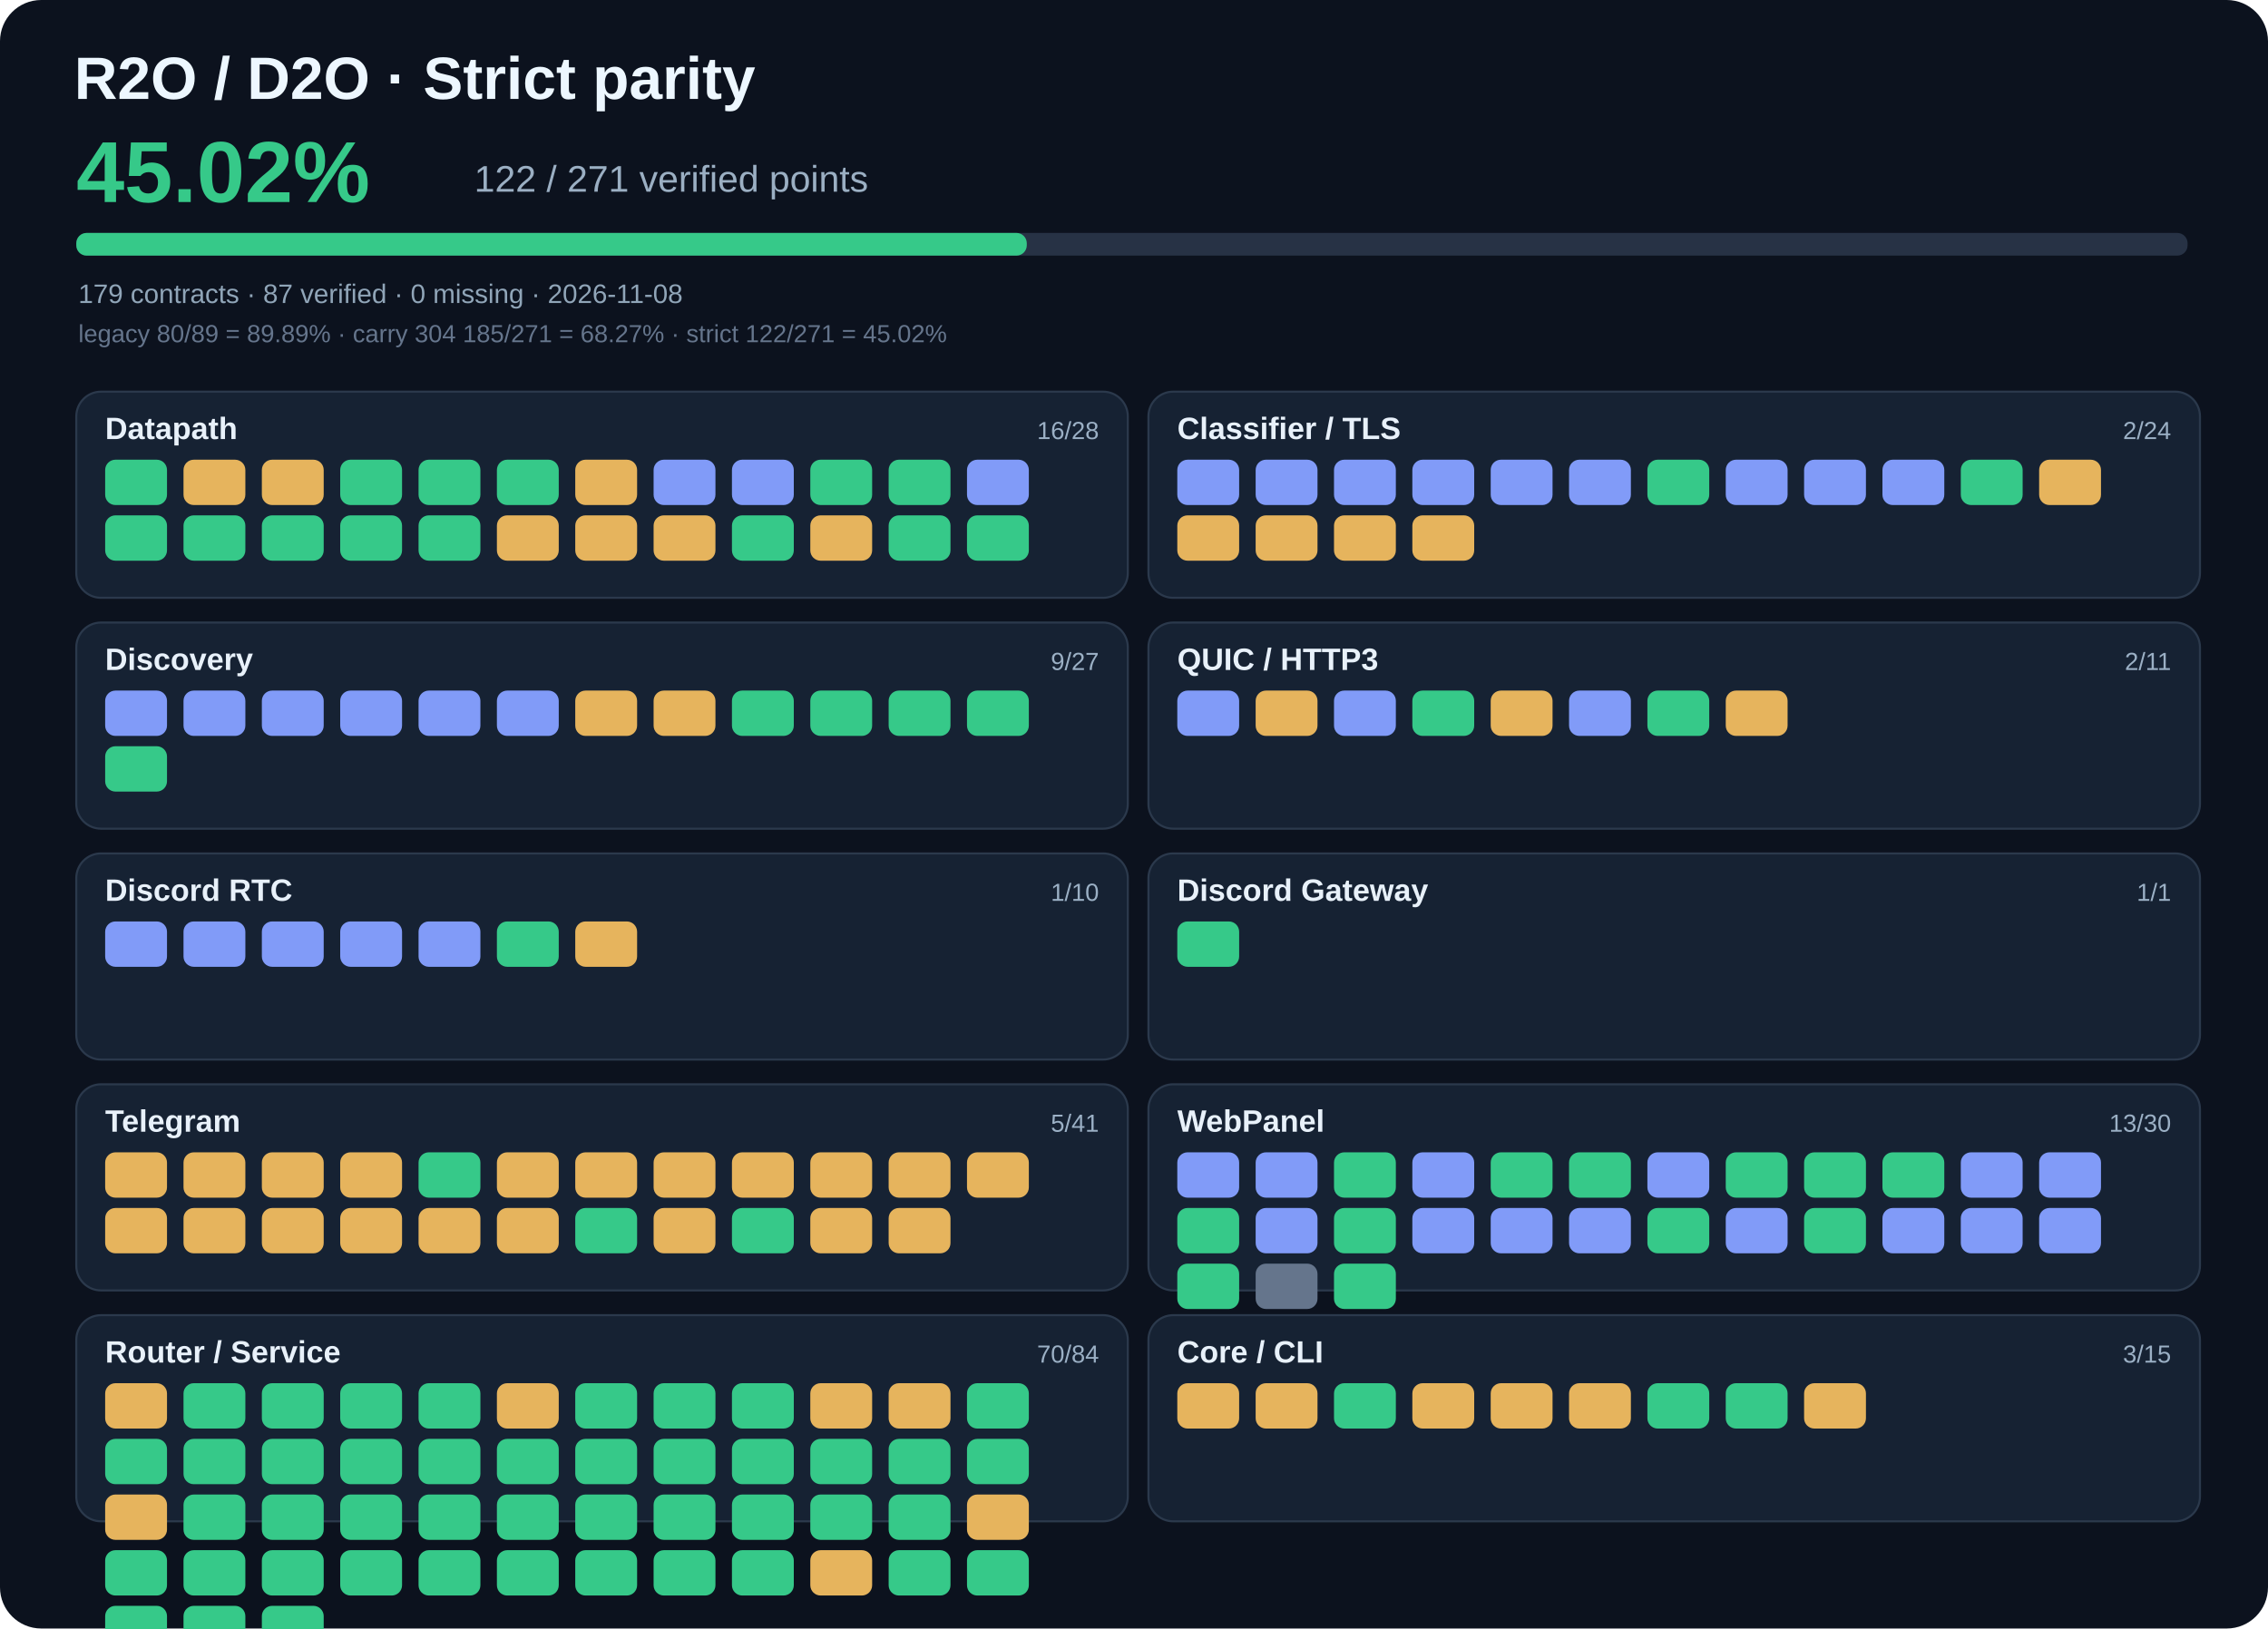
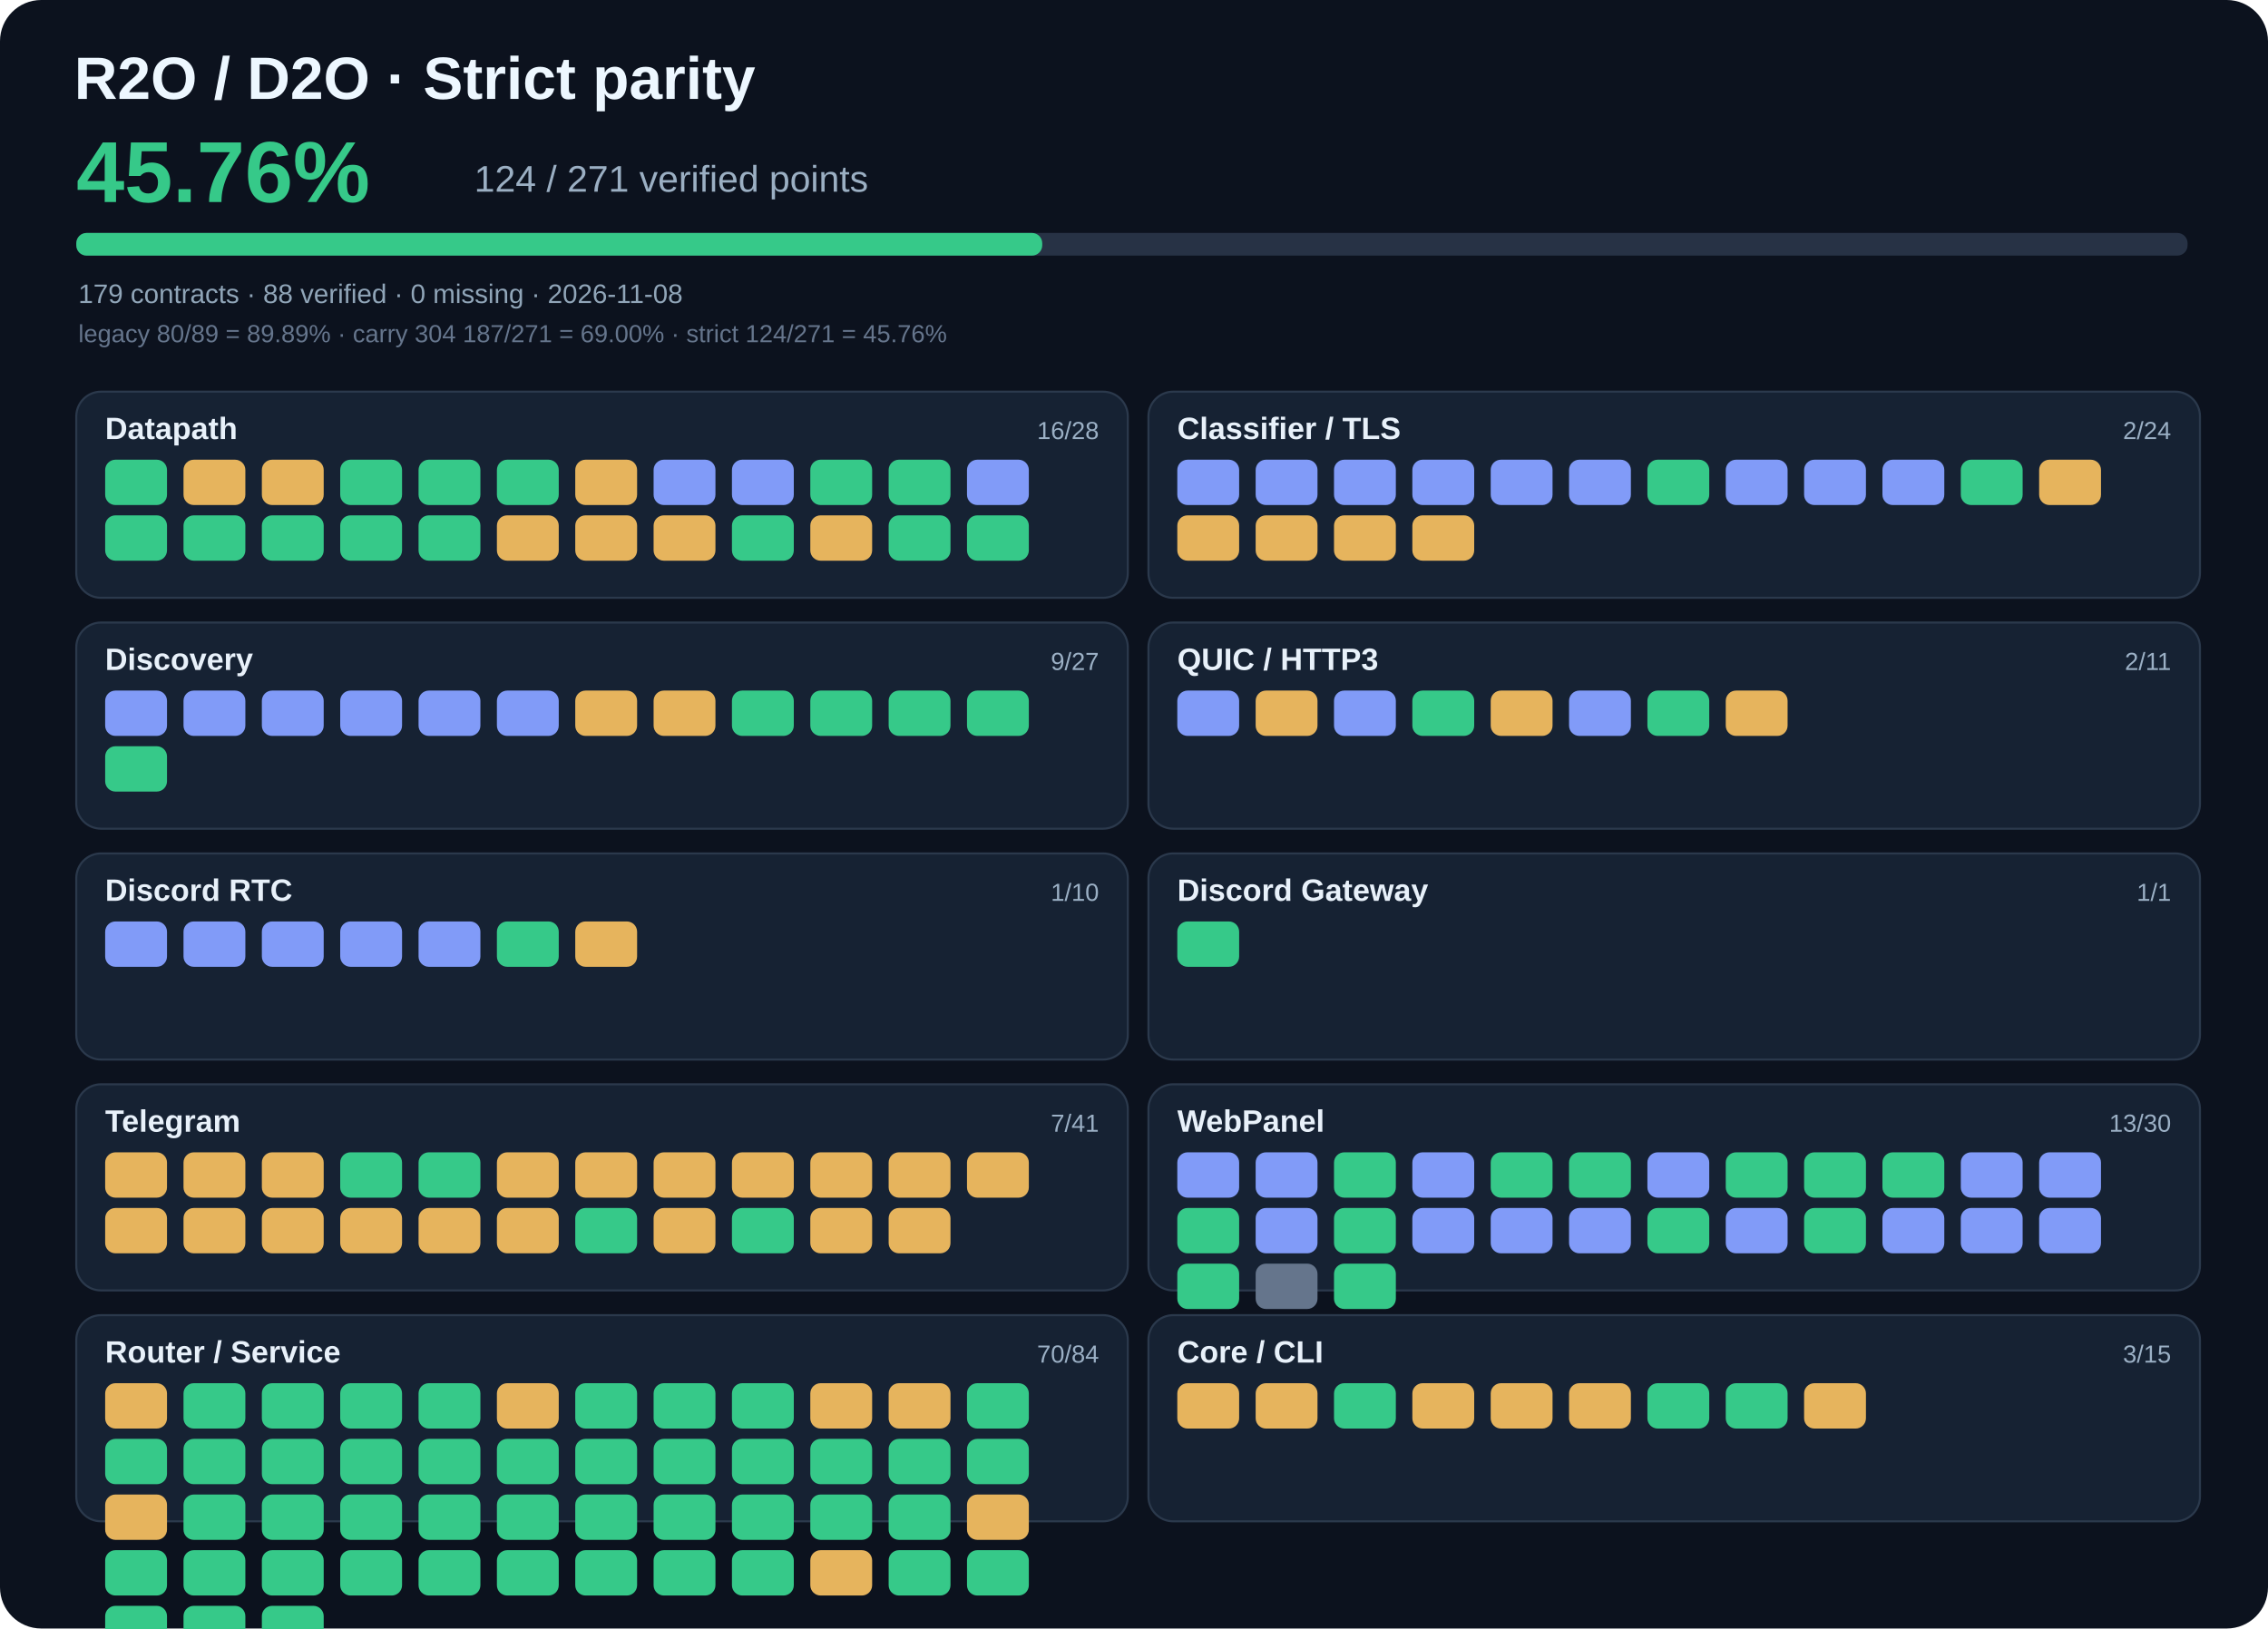
- <svg xmlns="http://www.w3.org/2000/svg" viewBox="0 0 1100 790" width="1100" height="790" role="img" aria-label="R2O strict parity 45.02%">
+ <svg xmlns="http://www.w3.org/2000/svg" viewBox="0 0 1100 790" width="1100" height="790" role="img" aria-label="R2O strict parity 45.76%">
  <rect width="1100" height="790" rx="20" fill="#0c121e" />
  <text x="36" y="48" fill="#edf7ff" font-family="Arial,sans-serif" font-size="29" font-weight="700">R2O / D2O · Strict parity</text>
-   <text x="37" y="98" fill="#36c989" font-family="Arial,sans-serif" font-size="42" font-weight="700">45.02%</text>
-   <text x="230" y="93" fill="#9bafc3" font-family="Arial,sans-serif" font-size="18">122 / 271 verified points</text>
+   <text x="37" y="98" fill="#36c989" font-family="Arial,sans-serif" font-size="42" font-weight="700">45.76%</text>
+   <text x="230" y="93" fill="#9bafc3" font-family="Arial,sans-serif" font-size="18">124 / 271 verified points</text>
  <rect x="37" y="113" width="1024" height="11" rx="5" fill="#273245" />
-   <rect x="37" y="113" width="461.0" height="11" rx="5" fill="#36c989" />
-   <text x="38" y="147" fill="#90a5b8" font-family="Arial,sans-serif" font-size="13">179 contracts · 87 verified · 0 missing · 2026-11-08</text>
-   <text x="38" y="166" fill="#65758c" font-family="Arial,sans-serif" font-size="12">legacy 80/89 = 89.89% · carry 304 185/271 = 68.27% · strict 122/271 = 45.02%</text>
+   <rect x="37" y="113" width="468.5" height="11" rx="5" fill="#36c989" />
+   <text x="38" y="147" fill="#90a5b8" font-family="Arial,sans-serif" font-size="13">179 contracts · 88 verified · 0 missing · 2026-11-08</text>
+   <text x="38" y="166" fill="#65758c" font-family="Arial,sans-serif" font-size="12">legacy 80/89 = 89.89% · carry 304 187/271 = 69.00% · strict 124/271 = 45.76%</text>
  <rect x="37" y="190" width="510" height="100" rx="12" fill="#162233" stroke="#2b394c" />
  <text x="51" y="213" fill="#e8f1fa" font-family="Arial,sans-serif" font-size="15" font-weight="700">Datapath</text>
  <text x="533" y="213" text-anchor="end" fill="#9bb0c5" font-family="Arial,sans-serif" font-size="12">16/28</text>
  <rect x="51" y="223" width="30" height="22" rx="5" fill="#36c989" />
  <rect x="89" y="223" width="30" height="22" rx="5" fill="#e6b45d" />
  <rect x="127" y="223" width="30" height="22" rx="5" fill="#e6b45d" />
  <rect x="165" y="223" width="30" height="22" rx="5" fill="#36c989" />
  <rect x="203" y="223" width="30" height="22" rx="5" fill="#36c989" />
  <rect x="241" y="223" width="30" height="22" rx="5" fill="#36c989" />
  <rect x="279" y="223" width="30" height="22" rx="5" fill="#e6b45d" />
  <rect x="317" y="223" width="30" height="22" rx="5" fill="#819bf8" />
  <rect x="355" y="223" width="30" height="22" rx="5" fill="#819bf8" />
  <rect x="393" y="223" width="30" height="22" rx="5" fill="#36c989" />
  <rect x="431" y="223" width="30" height="22" rx="5" fill="#36c989" />
  <rect x="469" y="223" width="30" height="22" rx="5" fill="#819bf8" />
  <rect x="51" y="250" width="30" height="22" rx="5" fill="#36c989" />
  <rect x="89" y="250" width="30" height="22" rx="5" fill="#36c989" />
  <rect x="127" y="250" width="30" height="22" rx="5" fill="#36c989" />
  <rect x="165" y="250" width="30" height="22" rx="5" fill="#36c989" />
  <rect x="203" y="250" width="30" height="22" rx="5" fill="#36c989" />
  <rect x="241" y="250" width="30" height="22" rx="5" fill="#e6b45d" />
  <rect x="279" y="250" width="30" height="22" rx="5" fill="#e6b45d" />
  <rect x="317" y="250" width="30" height="22" rx="5" fill="#e6b45d" />
  <rect x="355" y="250" width="30" height="22" rx="5" fill="#36c989" />
  <rect x="393" y="250" width="30" height="22" rx="5" fill="#e6b45d" />
  <rect x="431" y="250" width="30" height="22" rx="5" fill="#36c989" />
  <rect x="469" y="250" width="30" height="22" rx="5" fill="#36c989" />
  <rect x="557" y="190" width="510" height="100" rx="12" fill="#162233" stroke="#2b394c" />
  <text x="571" y="213" fill="#e8f1fa" font-family="Arial,sans-serif" font-size="15" font-weight="700">Classifier / TLS</text>
  <text x="1053" y="213" text-anchor="end" fill="#9bb0c5" font-family="Arial,sans-serif" font-size="12">2/24</text>
  <rect x="571" y="223" width="30" height="22" rx="5" fill="#819bf8" />
  <rect x="609" y="223" width="30" height="22" rx="5" fill="#819bf8" />
  <rect x="647" y="223" width="30" height="22" rx="5" fill="#819bf8" />
  <rect x="685" y="223" width="30" height="22" rx="5" fill="#819bf8" />
  <rect x="723" y="223" width="30" height="22" rx="5" fill="#819bf8" />
  <rect x="761" y="223" width="30" height="22" rx="5" fill="#819bf8" />
  <rect x="799" y="223" width="30" height="22" rx="5" fill="#36c989" />
  <rect x="837" y="223" width="30" height="22" rx="5" fill="#819bf8" />
  <rect x="875" y="223" width="30" height="22" rx="5" fill="#819bf8" />
  <rect x="913" y="223" width="30" height="22" rx="5" fill="#819bf8" />
  <rect x="951" y="223" width="30" height="22" rx="5" fill="#36c989" />
  <rect x="989" y="223" width="30" height="22" rx="5" fill="#e6b45d" />
  <rect x="571" y="250" width="30" height="22" rx="5" fill="#e6b45d" />
  <rect x="609" y="250" width="30" height="22" rx="5" fill="#e6b45d" />
  <rect x="647" y="250" width="30" height="22" rx="5" fill="#e6b45d" />
  <rect x="685" y="250" width="30" height="22" rx="5" fill="#e6b45d" />
  <rect x="37" y="302" width="510" height="100" rx="12" fill="#162233" stroke="#2b394c" />
  <text x="51" y="325" fill="#e8f1fa" font-family="Arial,sans-serif" font-size="15" font-weight="700">Discovery</text>
  <text x="533" y="325" text-anchor="end" fill="#9bb0c5" font-family="Arial,sans-serif" font-size="12">9/27</text>
  <rect x="51" y="335" width="30" height="22" rx="5" fill="#819bf8" />
  <rect x="89" y="335" width="30" height="22" rx="5" fill="#819bf8" />
  <rect x="127" y="335" width="30" height="22" rx="5" fill="#819bf8" />
  <rect x="165" y="335" width="30" height="22" rx="5" fill="#819bf8" />
  <rect x="203" y="335" width="30" height="22" rx="5" fill="#819bf8" />
  <rect x="241" y="335" width="30" height="22" rx="5" fill="#819bf8" />
  <rect x="279" y="335" width="30" height="22" rx="5" fill="#e6b45d" />
  <rect x="317" y="335" width="30" height="22" rx="5" fill="#e6b45d" />
  <rect x="355" y="335" width="30" height="22" rx="5" fill="#36c989" />
  <rect x="393" y="335" width="30" height="22" rx="5" fill="#36c989" />
  <rect x="431" y="335" width="30" height="22" rx="5" fill="#36c989" />
  <rect x="469" y="335" width="30" height="22" rx="5" fill="#36c989" />
  <rect x="51" y="362" width="30" height="22" rx="5" fill="#36c989" />
  <rect x="557" y="302" width="510" height="100" rx="12" fill="#162233" stroke="#2b394c" />
  <text x="571" y="325" fill="#e8f1fa" font-family="Arial,sans-serif" font-size="15" font-weight="700">QUIC / HTTP3</text>
  <text x="1053" y="325" text-anchor="end" fill="#9bb0c5" font-family="Arial,sans-serif" font-size="12">2/11</text>
  <rect x="571" y="335" width="30" height="22" rx="5" fill="#819bf8" />
  <rect x="609" y="335" width="30" height="22" rx="5" fill="#e6b45d" />
  <rect x="647" y="335" width="30" height="22" rx="5" fill="#819bf8" />
  <rect x="685" y="335" width="30" height="22" rx="5" fill="#36c989" />
  <rect x="723" y="335" width="30" height="22" rx="5" fill="#e6b45d" />
  <rect x="761" y="335" width="30" height="22" rx="5" fill="#819bf8" />
  <rect x="799" y="335" width="30" height="22" rx="5" fill="#36c989" />
  <rect x="837" y="335" width="30" height="22" rx="5" fill="#e6b45d" />
  <rect x="37" y="414" width="510" height="100" rx="12" fill="#162233" stroke="#2b394c" />
  <text x="51" y="437" fill="#e8f1fa" font-family="Arial,sans-serif" font-size="15" font-weight="700">Discord RTC</text>
  <text x="533" y="437" text-anchor="end" fill="#9bb0c5" font-family="Arial,sans-serif" font-size="12">1/10</text>
  <rect x="51" y="447" width="30" height="22" rx="5" fill="#819bf8" />
  <rect x="89" y="447" width="30" height="22" rx="5" fill="#819bf8" />
  <rect x="127" y="447" width="30" height="22" rx="5" fill="#819bf8" />
  <rect x="165" y="447" width="30" height="22" rx="5" fill="#819bf8" />
  <rect x="203" y="447" width="30" height="22" rx="5" fill="#819bf8" />
  <rect x="241" y="447" width="30" height="22" rx="5" fill="#36c989" />
  <rect x="279" y="447" width="30" height="22" rx="5" fill="#e6b45d" />
  <rect x="557" y="414" width="510" height="100" rx="12" fill="#162233" stroke="#2b394c" />
  <text x="571" y="437" fill="#e8f1fa" font-family="Arial,sans-serif" font-size="15" font-weight="700">Discord Gateway</text>
  <text x="1053" y="437" text-anchor="end" fill="#9bb0c5" font-family="Arial,sans-serif" font-size="12">1/1</text>
  <rect x="571" y="447" width="30" height="22" rx="5" fill="#36c989" />
  <rect x="37" y="526" width="510" height="100" rx="12" fill="#162233" stroke="#2b394c" />
  <text x="51" y="549" fill="#e8f1fa" font-family="Arial,sans-serif" font-size="15" font-weight="700">Telegram</text>
-   <text x="533" y="549" text-anchor="end" fill="#9bb0c5" font-family="Arial,sans-serif" font-size="12">5/41</text>
+   <text x="533" y="549" text-anchor="end" fill="#9bb0c5" font-family="Arial,sans-serif" font-size="12">7/41</text>
  <rect x="51" y="559" width="30" height="22" rx="5" fill="#e6b45d" />
  <rect x="89" y="559" width="30" height="22" rx="5" fill="#e6b45d" />
  <rect x="127" y="559" width="30" height="22" rx="5" fill="#e6b45d" />
-   <rect x="165" y="559" width="30" height="22" rx="5" fill="#e6b45d" />
+   <rect x="165" y="559" width="30" height="22" rx="5" fill="#36c989" />
  <rect x="203" y="559" width="30" height="22" rx="5" fill="#36c989" />
  <rect x="241" y="559" width="30" height="22" rx="5" fill="#e6b45d" />
  <rect x="279" y="559" width="30" height="22" rx="5" fill="#e6b45d" />
  <rect x="317" y="559" width="30" height="22" rx="5" fill="#e6b45d" />
  <rect x="355" y="559" width="30" height="22" rx="5" fill="#e6b45d" />
  <rect x="393" y="559" width="30" height="22" rx="5" fill="#e6b45d" />
  <rect x="431" y="559" width="30" height="22" rx="5" fill="#e6b45d" />
  <rect x="469" y="559" width="30" height="22" rx="5" fill="#e6b45d" />
  <rect x="51" y="586" width="30" height="22" rx="5" fill="#e6b45d" />
  <rect x="89" y="586" width="30" height="22" rx="5" fill="#e6b45d" />
  <rect x="127" y="586" width="30" height="22" rx="5" fill="#e6b45d" />
  <rect x="165" y="586" width="30" height="22" rx="5" fill="#e6b45d" />
  <rect x="203" y="586" width="30" height="22" rx="5" fill="#e6b45d" />
  <rect x="241" y="586" width="30" height="22" rx="5" fill="#e6b45d" />
  <rect x="279" y="586" width="30" height="22" rx="5" fill="#36c989" />
  <rect x="317" y="586" width="30" height="22" rx="5" fill="#e6b45d" />
  <rect x="355" y="586" width="30" height="22" rx="5" fill="#36c989" />
  <rect x="393" y="586" width="30" height="22" rx="5" fill="#e6b45d" />
  <rect x="431" y="586" width="30" height="22" rx="5" fill="#e6b45d" />
  <rect x="557" y="526" width="510" height="100" rx="12" fill="#162233" stroke="#2b394c" />
  <text x="571" y="549" fill="#e8f1fa" font-family="Arial,sans-serif" font-size="15" font-weight="700">WebPanel</text>
  <text x="1053" y="549" text-anchor="end" fill="#9bb0c5" font-family="Arial,sans-serif" font-size="12">13/30</text>
  <rect x="571" y="559" width="30" height="22" rx="5" fill="#819bf8" />
  <rect x="609" y="559" width="30" height="22" rx="5" fill="#819bf8" />
  <rect x="647" y="559" width="30" height="22" rx="5" fill="#36c989" />
  <rect x="685" y="559" width="30" height="22" rx="5" fill="#819bf8" />
  <rect x="723" y="559" width="30" height="22" rx="5" fill="#36c989" />
  <rect x="761" y="559" width="30" height="22" rx="5" fill="#36c989" />
  <rect x="799" y="559" width="30" height="22" rx="5" fill="#819bf8" />
  <rect x="837" y="559" width="30" height="22" rx="5" fill="#36c989" />
  <rect x="875" y="559" width="30" height="22" rx="5" fill="#36c989" />
  <rect x="913" y="559" width="30" height="22" rx="5" fill="#36c989" />
  <rect x="951" y="559" width="30" height="22" rx="5" fill="#819bf8" />
  <rect x="989" y="559" width="30" height="22" rx="5" fill="#819bf8" />
  <rect x="571" y="586" width="30" height="22" rx="5" fill="#36c989" />
  <rect x="609" y="586" width="30" height="22" rx="5" fill="#819bf8" />
  <rect x="647" y="586" width="30" height="22" rx="5" fill="#36c989" />
  <rect x="685" y="586" width="30" height="22" rx="5" fill="#819bf8" />
  <rect x="723" y="586" width="30" height="22" rx="5" fill="#819bf8" />
  <rect x="761" y="586" width="30" height="22" rx="5" fill="#819bf8" />
  <rect x="799" y="586" width="30" height="22" rx="5" fill="#36c989" />
  <rect x="837" y="586" width="30" height="22" rx="5" fill="#819bf8" />
  <rect x="875" y="586" width="30" height="22" rx="5" fill="#36c989" />
  <rect x="913" y="586" width="30" height="22" rx="5" fill="#819bf8" />
  <rect x="951" y="586" width="30" height="22" rx="5" fill="#819bf8" />
  <rect x="989" y="586" width="30" height="22" rx="5" fill="#819bf8" />
  <rect x="571" y="613" width="30" height="22" rx="5" fill="#36c989" />
  <rect x="609" y="613" width="30" height="22" rx="5" fill="#65758c" />
  <rect x="647" y="613" width="30" height="22" rx="5" fill="#36c989" />
  <rect x="37" y="638" width="510" height="100" rx="12" fill="#162233" stroke="#2b394c" />
  <text x="51" y="661" fill="#e8f1fa" font-family="Arial,sans-serif" font-size="15" font-weight="700">Router / Service</text>
  <text x="533" y="661" text-anchor="end" fill="#9bb0c5" font-family="Arial,sans-serif" font-size="12">70/84</text>
  <rect x="51" y="671" width="30" height="22" rx="5" fill="#e6b45d" />
  <rect x="89" y="671" width="30" height="22" rx="5" fill="#36c989" />
  <rect x="127" y="671" width="30" height="22" rx="5" fill="#36c989" />
  <rect x="165" y="671" width="30" height="22" rx="5" fill="#36c989" />
  <rect x="203" y="671" width="30" height="22" rx="5" fill="#36c989" />
  <rect x="241" y="671" width="30" height="22" rx="5" fill="#e6b45d" />
  <rect x="279" y="671" width="30" height="22" rx="5" fill="#36c989" />
  <rect x="317" y="671" width="30" height="22" rx="5" fill="#36c989" />
  <rect x="355" y="671" width="30" height="22" rx="5" fill="#36c989" />
  <rect x="393" y="671" width="30" height="22" rx="5" fill="#e6b45d" />
  <rect x="431" y="671" width="30" height="22" rx="5" fill="#e6b45d" />
  <rect x="469" y="671" width="30" height="22" rx="5" fill="#36c989" />
  <rect x="51" y="698" width="30" height="22" rx="5" fill="#36c989" />
  <rect x="89" y="698" width="30" height="22" rx="5" fill="#36c989" />
  <rect x="127" y="698" width="30" height="22" rx="5" fill="#36c989" />
  <rect x="165" y="698" width="30" height="22" rx="5" fill="#36c989" />
  <rect x="203" y="698" width="30" height="22" rx="5" fill="#36c989" />
  <rect x="241" y="698" width="30" height="22" rx="5" fill="#36c989" />
  <rect x="279" y="698" width="30" height="22" rx="5" fill="#36c989" />
  <rect x="317" y="698" width="30" height="22" rx="5" fill="#36c989" />
  <rect x="355" y="698" width="30" height="22" rx="5" fill="#36c989" />
  <rect x="393" y="698" width="30" height="22" rx="5" fill="#36c989" />
  <rect x="431" y="698" width="30" height="22" rx="5" fill="#36c989" />
  <rect x="469" y="698" width="30" height="22" rx="5" fill="#36c989" />
  <rect x="51" y="725" width="30" height="22" rx="5" fill="#e6b45d" />
  <rect x="89" y="725" width="30" height="22" rx="5" fill="#36c989" />
  <rect x="127" y="725" width="30" height="22" rx="5" fill="#36c989" />
  <rect x="165" y="725" width="30" height="22" rx="5" fill="#36c989" />
  <rect x="203" y="725" width="30" height="22" rx="5" fill="#36c989" />
  <rect x="241" y="725" width="30" height="22" rx="5" fill="#36c989" />
  <rect x="279" y="725" width="30" height="22" rx="5" fill="#36c989" />
  <rect x="317" y="725" width="30" height="22" rx="5" fill="#36c989" />
  <rect x="355" y="725" width="30" height="22" rx="5" fill="#36c989" />
  <rect x="393" y="725" width="30" height="22" rx="5" fill="#36c989" />
  <rect x="431" y="725" width="30" height="22" rx="5" fill="#36c989" />
  <rect x="469" y="725" width="30" height="22" rx="5" fill="#e6b45d" />
  <rect x="51" y="752" width="30" height="22" rx="5" fill="#36c989" />
  <rect x="89" y="752" width="30" height="22" rx="5" fill="#36c989" />
  <rect x="127" y="752" width="30" height="22" rx="5" fill="#36c989" />
  <rect x="165" y="752" width="30" height="22" rx="5" fill="#36c989" />
  <rect x="203" y="752" width="30" height="22" rx="5" fill="#36c989" />
  <rect x="241" y="752" width="30" height="22" rx="5" fill="#36c989" />
  <rect x="279" y="752" width="30" height="22" rx="5" fill="#36c989" />
  <rect x="317" y="752" width="30" height="22" rx="5" fill="#36c989" />
  <rect x="355" y="752" width="30" height="22" rx="5" fill="#36c989" />
  <rect x="393" y="752" width="30" height="22" rx="5" fill="#e6b45d" />
  <rect x="431" y="752" width="30" height="22" rx="5" fill="#36c989" />
  <rect x="469" y="752" width="30" height="22" rx="5" fill="#36c989" />
  <rect x="51" y="779" width="30" height="22" rx="5" fill="#36c989" />
  <rect x="89" y="779" width="30" height="22" rx="5" fill="#36c989" />
  <rect x="127" y="779" width="30" height="22" rx="5" fill="#36c989" />
  <rect x="557" y="638" width="510" height="100" rx="12" fill="#162233" stroke="#2b394c" />
  <text x="571" y="661" fill="#e8f1fa" font-family="Arial,sans-serif" font-size="15" font-weight="700">Core / CLI</text>
  <text x="1053" y="661" text-anchor="end" fill="#9bb0c5" font-family="Arial,sans-serif" font-size="12">3/15</text>
  <rect x="571" y="671" width="30" height="22" rx="5" fill="#e6b45d" />
  <rect x="609" y="671" width="30" height="22" rx="5" fill="#e6b45d" />
  <rect x="647" y="671" width="30" height="22" rx="5" fill="#36c989" />
  <rect x="685" y="671" width="30" height="22" rx="5" fill="#e6b45d" />
  <rect x="723" y="671" width="30" height="22" rx="5" fill="#e6b45d" />
  <rect x="761" y="671" width="30" height="22" rx="5" fill="#e6b45d" />
  <rect x="799" y="671" width="30" height="22" rx="5" fill="#36c989" />
  <rect x="837" y="671" width="30" height="22" rx="5" fill="#36c989" />
  <rect x="875" y="671" width="30" height="22" rx="5" fill="#e6b45d" />
</svg>
